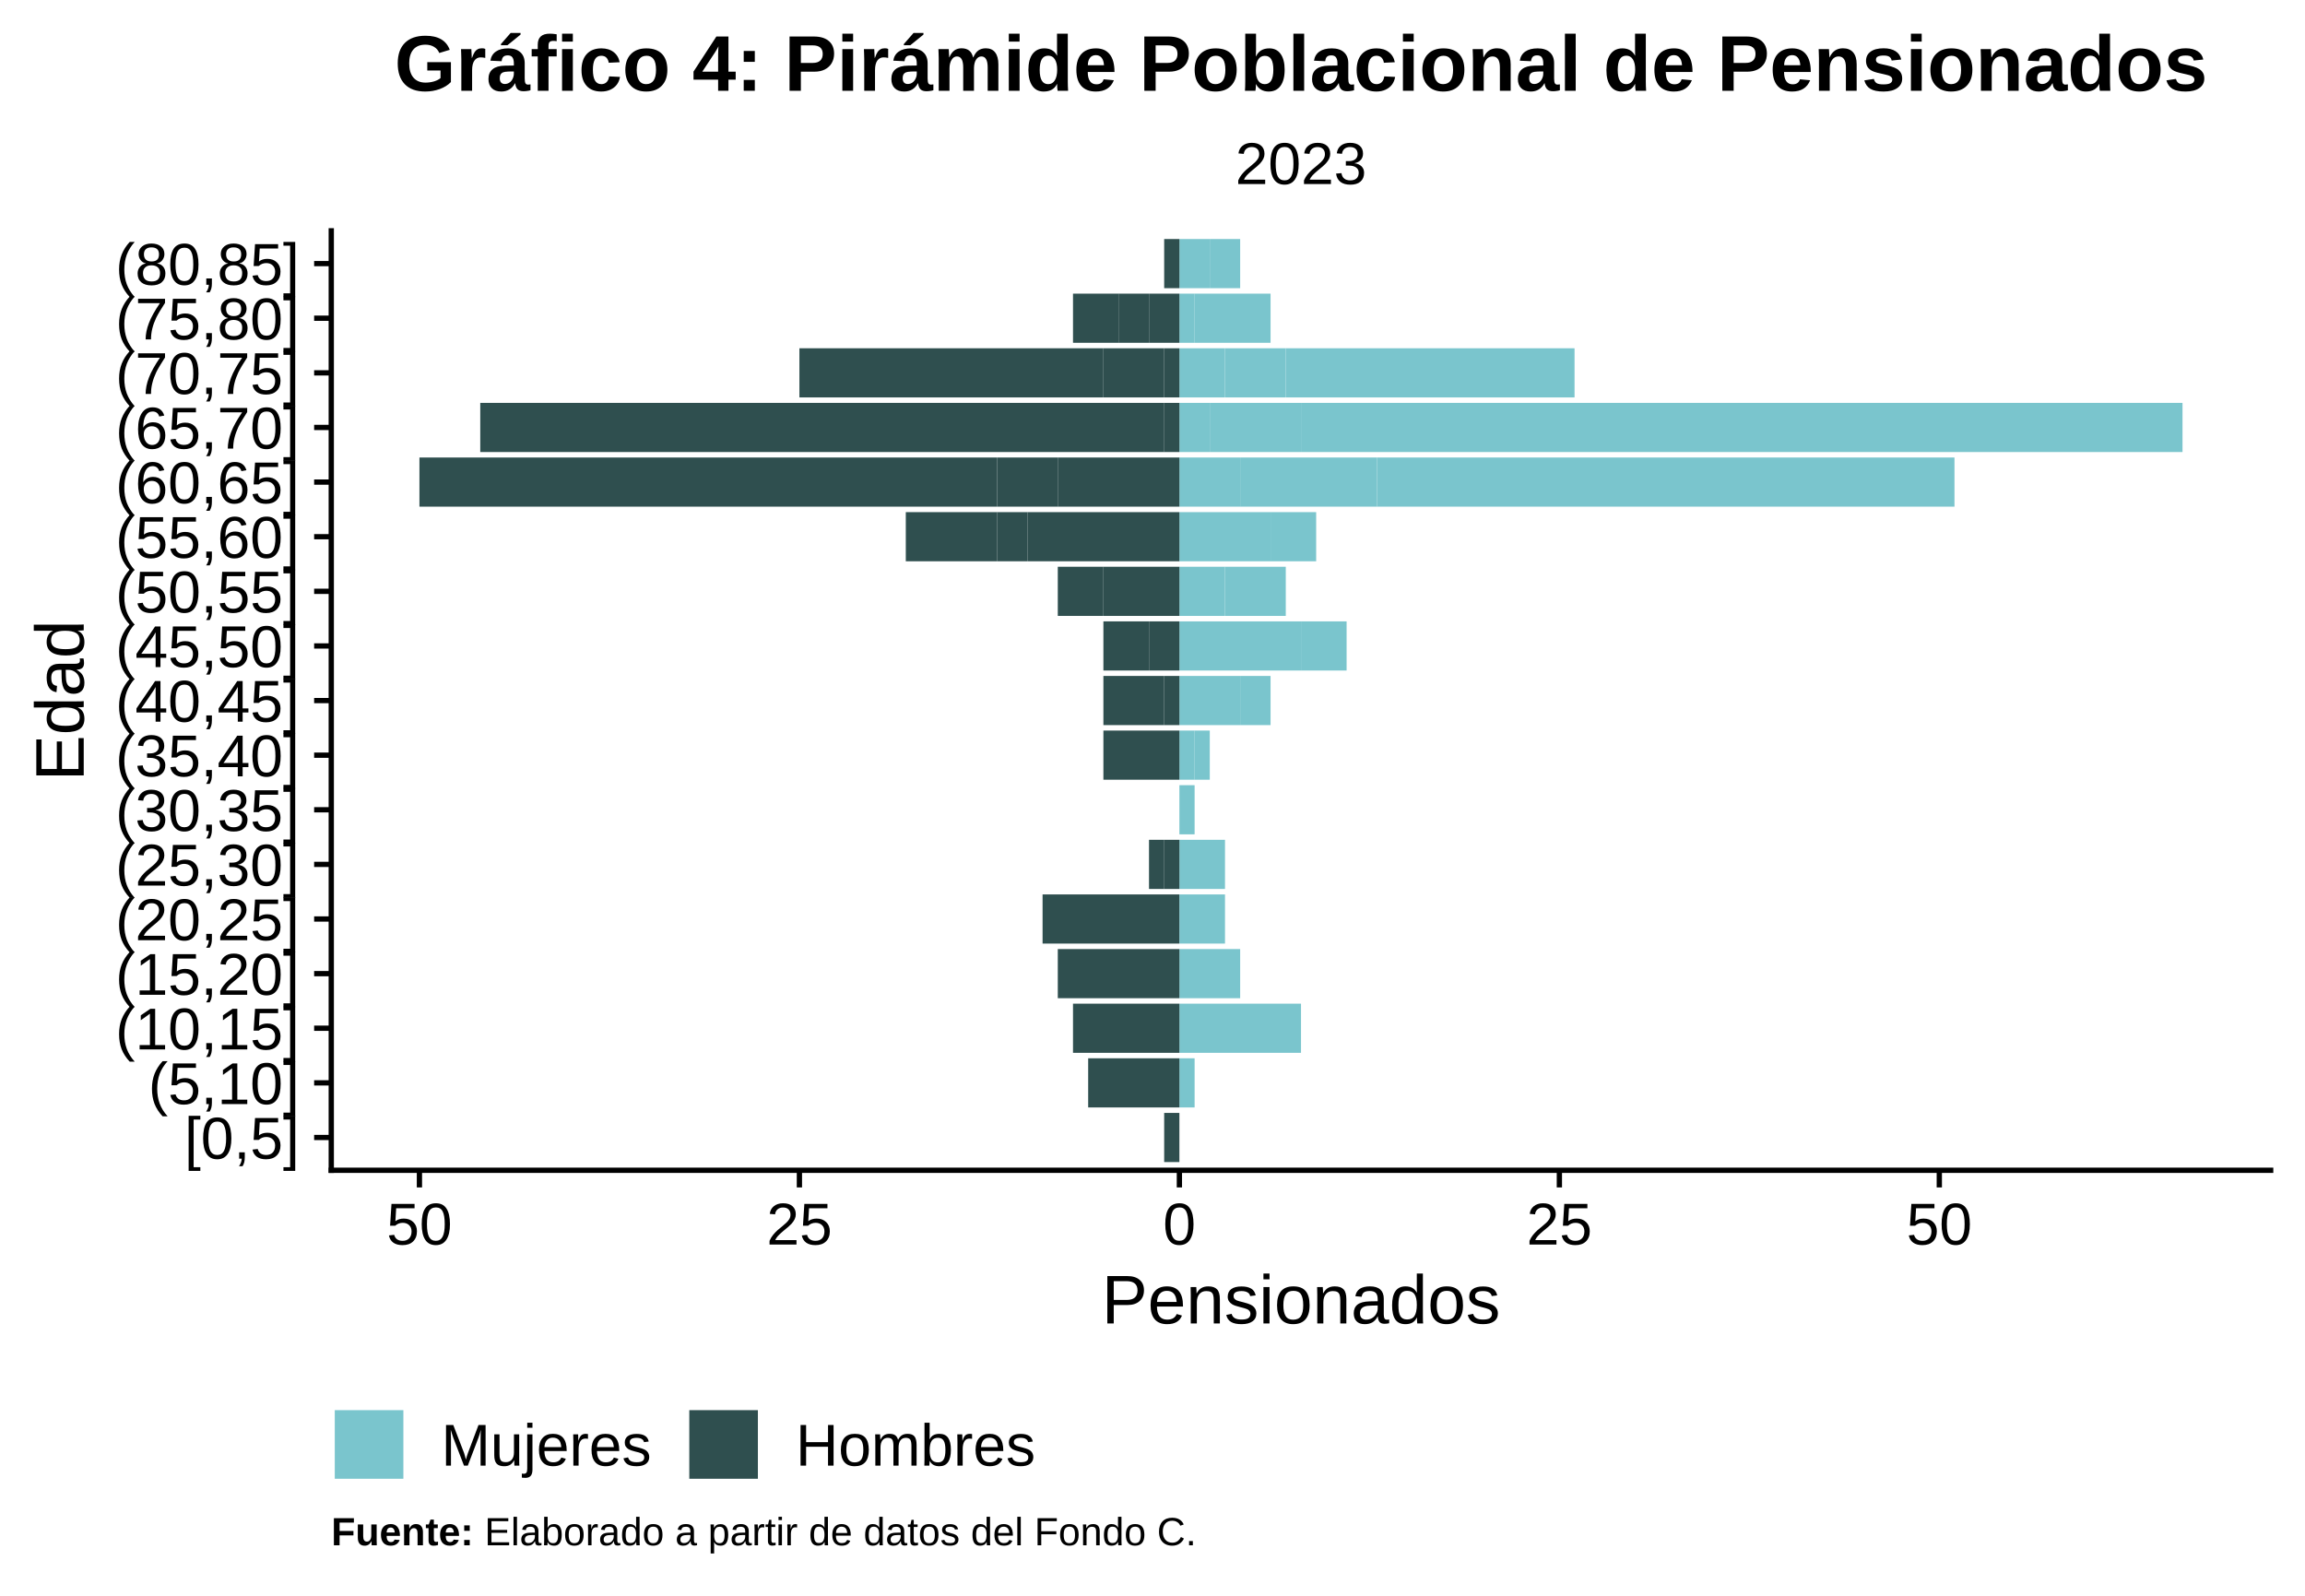
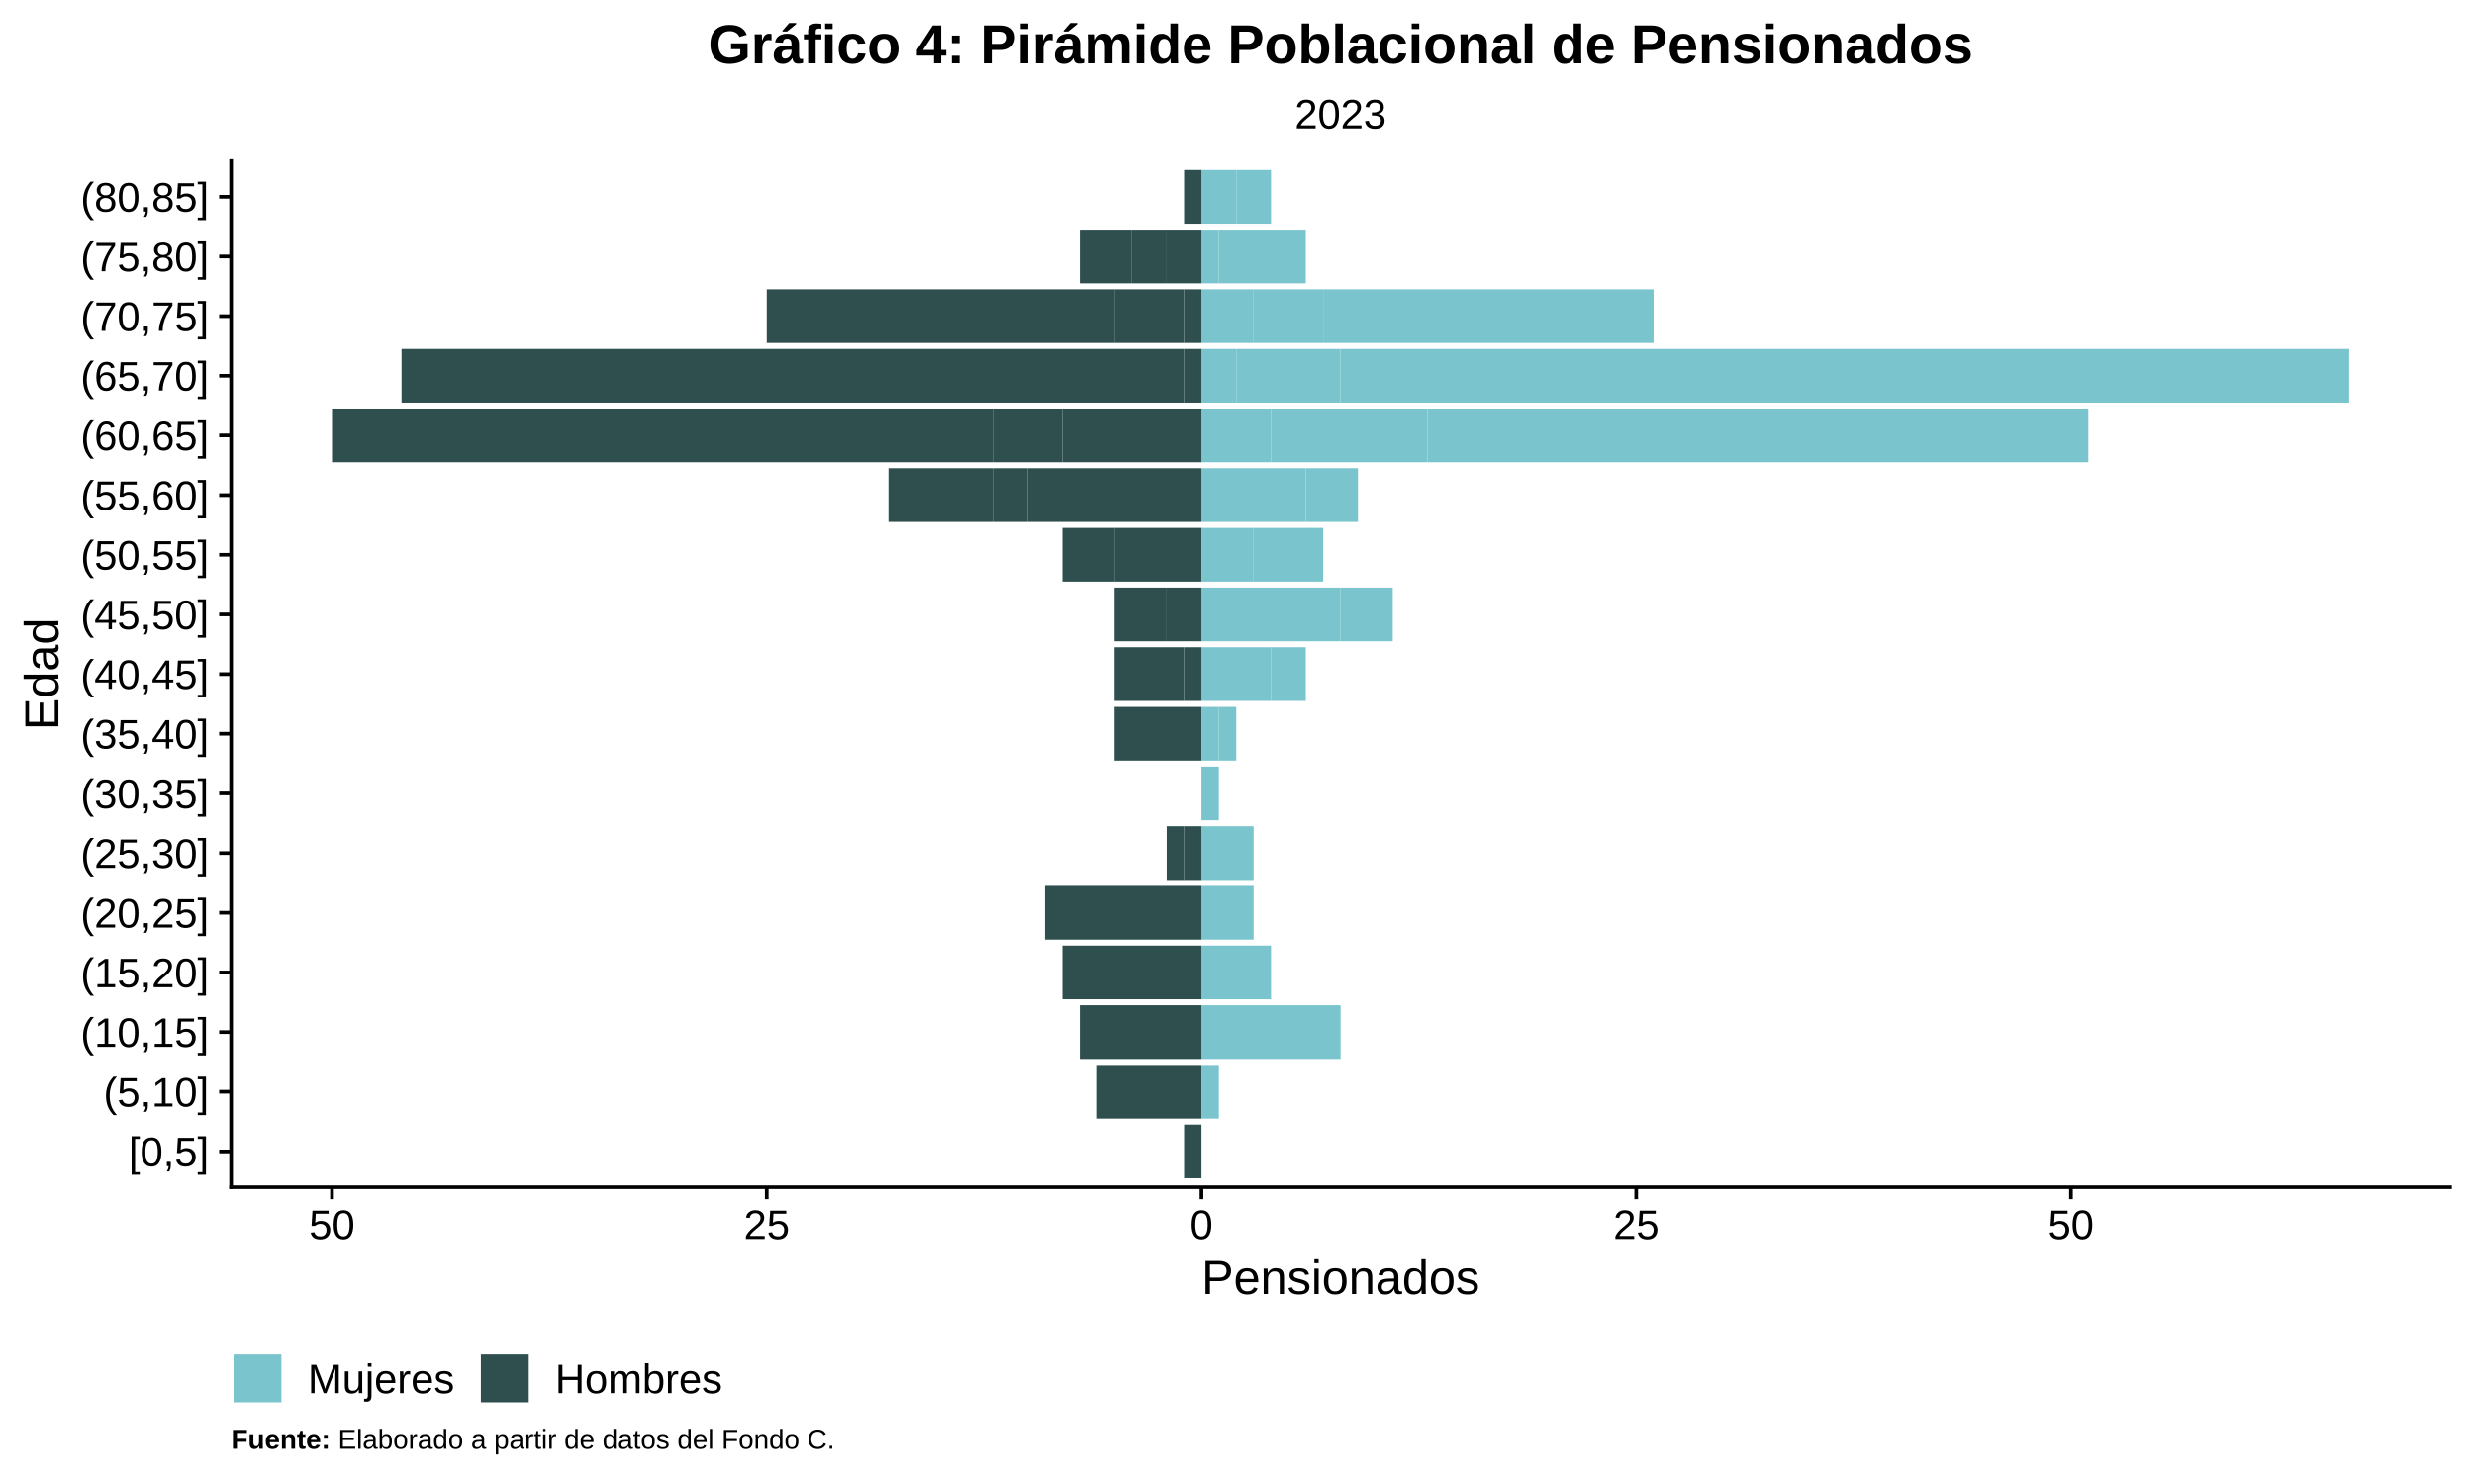
- <svg xmlns="http://www.w3.org/2000/svg" class="svglite" width="468.00pt" height="324.00pt" viewBox="0 0 468.00 324.00">
+ <svg xmlns="http://www.w3.org/2000/svg" class="svglite" width="720.00pt" height="432.00pt" viewBox="0 0 720.00 432.00">
  <defs>
    <style type="text/css">
    .svglite line, .svglite polyline, .svglite polygon, .svglite path, .svglite rect, .svglite circle {
      fill: none;
      stroke: #000000;
      stroke-linecap: round;
      stroke-linejoin: round;
      stroke-miterlimit: 10.00;
    }
    .svglite text {
      white-space: pre;
    }
  </style>
  </defs>
  <rect width="100%" height="100%" style="stroke: none; fill: none;" />
  <defs>
-     <clipPath id="cpMC4wMHw0NjguMDB8MC4wMHwzMjQuMDA=">
-       <rect x="0.00" y="0.00" width="468.00" height="324.00" />
+     <clipPath id="cpMC4wMHw3MjAuMDB8MC4wMHw0MzIuMDA=">
+       <rect x="0.00" y="0.00" width="720.00" height="432.00" />
    </clipPath>
  </defs>
-   <g clip-path="url(#cpMC4wMHw0NjguMDB8MC4wMHwzMjQuMDA=)">
+   <g clip-path="url(#cpMC4wMHw3MjAuMDB8MC4wMHw0MzIuMDA=)">
</g>
  <defs>
-     <clipPath id="cpNjcuMjZ8NDYxLjAzfDQ2Ljg2fDIzNy42MQ==">
-       <rect x="67.26" y="46.86" width="393.76" height="190.74" />
+     <clipPath id="cpNjcuMjZ8NzEzLjAzfDQ2Ljg2fDM0NS42MQ==">
+       <rect x="67.26" y="46.86" width="645.76" height="298.74" />
    </clipPath>
  </defs>
-   <g clip-path="url(#cpNjcuMjZ8NDYxLjAzfDQ2Ljg2fDIzNy42MQ==)">
-     <rect x="236.37" y="225.96" width="3.09" height="9.98" style="stroke-width: 1.07; stroke: none; stroke-linecap: butt; stroke-linejoin: miter; fill: #2F4F4F;" />
-     <rect x="239.46" y="214.87" width="3.09" height="9.98" style="stroke-width: 1.07; stroke: none; stroke-linecap: butt; stroke-linejoin: miter; fill: #7AC5CD;" />
-     <rect x="220.94" y="214.87" width="18.52" height="9.98" style="stroke-width: 1.07; stroke: none; stroke-linecap: butt; stroke-linejoin: miter; fill: #2F4F4F;" />
-     <rect x="239.46" y="203.78" width="24.69" height="9.98" style="stroke-width: 1.07; stroke: none; stroke-linecap: butt; stroke-linejoin: miter; fill: #7AC5CD;" />
-     <rect x="217.86" y="203.78" width="21.60" height="9.98" style="stroke-width: 1.07; stroke: none; stroke-linecap: butt; stroke-linejoin: miter; fill: #2F4F4F;" />
-     <rect x="239.46" y="192.69" width="12.34" height="9.98" style="stroke-width: 1.07; stroke: none; stroke-linecap: butt; stroke-linejoin: miter; fill: #7AC5CD;" />
-     <rect x="214.77" y="192.69" width="24.69" height="9.98" style="stroke-width: 1.07; stroke: none; stroke-linecap: butt; stroke-linejoin: miter; fill: #2F4F4F;" />
-     <rect x="239.46" y="181.60" width="9.26" height="9.98" style="stroke-width: 1.07; stroke: none; stroke-linecap: butt; stroke-linejoin: miter; fill: #7AC5CD;" />
-     <rect x="211.68" y="181.60" width="27.77" height="9.98" style="stroke-width: 1.07; stroke: none; stroke-linecap: butt; stroke-linejoin: miter; fill: #2F4F4F;" />
-     <rect x="239.46" y="170.51" width="9.26" height="9.98" style="stroke-width: 1.07; stroke: none; stroke-linecap: butt; stroke-linejoin: miter; fill: #7AC5CD;" />
-     <rect x="236.37" y="170.51" width="3.09" height="9.98" style="stroke-width: 1.07; stroke: none; stroke-linecap: butt; stroke-linejoin: miter; fill: #2F4F4F;" />
-     <rect x="233.29" y="170.51" width="3.09" height="9.98" style="stroke-width: 1.07; stroke: none; stroke-linecap: butt; stroke-linejoin: miter; fill: #2F4F4F;" />
-     <rect x="239.46" y="159.42" width="3.09" height="9.98" style="stroke-width: 1.07; stroke: none; stroke-linecap: butt; stroke-linejoin: miter; fill: #7AC5CD;" />
-     <rect x="239.46" y="148.33" width="3.09" height="9.98" style="stroke-width: 1.07; stroke: none; stroke-linecap: butt; stroke-linejoin: miter; fill: #7AC5CD;" />
-     <rect x="242.54" y="148.33" width="3.09" height="9.98" style="stroke-width: 1.07; stroke: none; stroke-linecap: butt; stroke-linejoin: miter; fill: #7AC5CD;" />
-     <rect x="224.03" y="148.33" width="15.43" height="9.98" style="stroke-width: 1.07; stroke: none; stroke-linecap: butt; stroke-linejoin: miter; fill: #2F4F4F;" />
-     <rect x="239.46" y="137.24" width="12.34" height="9.98" style="stroke-width: 1.07; stroke: none; stroke-linecap: butt; stroke-linejoin: miter; fill: #7AC5CD;" />
-     <rect x="251.80" y="137.24" width="6.17" height="9.98" style="stroke-width: 1.07; stroke: none; stroke-linecap: butt; stroke-linejoin: miter; fill: #7AC5CD;" />
-     <rect x="236.37" y="137.24" width="3.09" height="9.98" style="stroke-width: 1.07; stroke: none; stroke-linecap: butt; stroke-linejoin: miter; fill: #2F4F4F;" />
-     <rect x="224.03" y="137.24" width="12.34" height="9.98" style="stroke-width: 1.07; stroke: none; stroke-linecap: butt; stroke-linejoin: miter; fill: #2F4F4F;" />
-     <rect x="239.46" y="126.16" width="24.69" height="9.98" style="stroke-width: 1.07; stroke: none; stroke-linecap: butt; stroke-linejoin: miter; fill: #7AC5CD;" />
-     <rect x="264.15" y="126.16" width="9.26" height="9.98" style="stroke-width: 1.07; stroke: none; stroke-linecap: butt; stroke-linejoin: miter; fill: #7AC5CD;" />
-     <rect x="233.29" y="126.16" width="6.17" height="9.98" style="stroke-width: 1.07; stroke: none; stroke-linecap: butt; stroke-linejoin: miter; fill: #2F4F4F;" />
-     <rect x="224.03" y="126.16" width="9.26" height="9.98" style="stroke-width: 1.07; stroke: none; stroke-linecap: butt; stroke-linejoin: miter; fill: #2F4F4F;" />
-     <rect x="239.46" y="115.07" width="9.26" height="9.98" style="stroke-width: 1.07; stroke: none; stroke-linecap: butt; stroke-linejoin: miter; fill: #7AC5CD;" />
-     <rect x="248.72" y="115.07" width="12.34" height="9.98" style="stroke-width: 1.07; stroke: none; stroke-linecap: butt; stroke-linejoin: miter; fill: #7AC5CD;" />
-     <rect x="224.03" y="115.07" width="15.43" height="9.98" style="stroke-width: 1.07; stroke: none; stroke-linecap: butt; stroke-linejoin: miter; fill: #2F4F4F;" />
-     <rect x="214.77" y="115.07" width="9.26" height="9.98" style="stroke-width: 1.07; stroke: none; stroke-linecap: butt; stroke-linejoin: miter; fill: #2F4F4F;" />
-     <rect x="239.46" y="103.98" width="18.52" height="9.98" style="stroke-width: 1.07; stroke: none; stroke-linecap: butt; stroke-linejoin: miter; fill: #7AC5CD;" />
-     <rect x="257.97" y="103.98" width="9.26" height="9.98" style="stroke-width: 1.07; stroke: none; stroke-linecap: butt; stroke-linejoin: miter; fill: #7AC5CD;" />
-     <rect x="208.60" y="103.98" width="30.86" height="9.98" style="stroke-width: 1.07; stroke: none; stroke-linecap: butt; stroke-linejoin: miter; fill: #2F4F4F;" />
-     <rect x="202.43" y="103.98" width="6.17" height="9.98" style="stroke-width: 1.07; stroke: none; stroke-linecap: butt; stroke-linejoin: miter; fill: #2F4F4F;" />
-     <rect x="183.91" y="103.98" width="18.52" height="9.98" style="stroke-width: 1.07; stroke: none; stroke-linecap: butt; stroke-linejoin: miter; fill: #2F4F4F;" />
-     <rect x="239.46" y="92.89" width="12.34" height="9.98" style="stroke-width: 1.07; stroke: none; stroke-linecap: butt; stroke-linejoin: miter; fill: #7AC5CD;" />
-     <rect x="251.80" y="92.89" width="27.77" height="9.98" style="stroke-width: 1.07; stroke: none; stroke-linecap: butt; stroke-linejoin: miter; fill: #7AC5CD;" />
-     <rect x="279.57" y="92.89" width="117.26" height="9.98" style="stroke-width: 1.07; stroke: none; stroke-linecap: butt; stroke-linejoin: miter; fill: #7AC5CD;" />
-     <rect x="214.77" y="92.89" width="24.69" height="9.98" style="stroke-width: 1.07; stroke: none; stroke-linecap: butt; stroke-linejoin: miter; fill: #2F4F4F;" />
-     <rect x="202.43" y="92.89" width="12.34" height="9.98" style="stroke-width: 1.07; stroke: none; stroke-linecap: butt; stroke-linejoin: miter; fill: #2F4F4F;" />
-     <rect x="85.16" y="92.89" width="117.26" height="9.98" style="stroke-width: 1.07; stroke: none; stroke-linecap: butt; stroke-linejoin: miter; fill: #2F4F4F;" />
-     <rect x="239.46" y="81.80" width="6.17" height="9.98" style="stroke-width: 1.07; stroke: none; stroke-linecap: butt; stroke-linejoin: miter; fill: #7AC5CD;" />
-     <rect x="245.63" y="81.80" width="18.52" height="9.98" style="stroke-width: 1.07; stroke: none; stroke-linecap: butt; stroke-linejoin: miter; fill: #7AC5CD;" />
-     <rect x="264.15" y="81.80" width="178.98" height="9.98" style="stroke-width: 1.07; stroke: none; stroke-linecap: butt; stroke-linejoin: miter; fill: #7AC5CD;" />
-     <rect x="236.37" y="81.80" width="3.09" height="9.98" style="stroke-width: 1.07; stroke: none; stroke-linecap: butt; stroke-linejoin: miter; fill: #2F4F4F;" />
-     <rect x="97.51" y="81.80" width="138.87" height="9.98" style="stroke-width: 1.07; stroke: none; stroke-linecap: butt; stroke-linejoin: miter; fill: #2F4F4F;" />
-     <rect x="239.46" y="70.71" width="9.26" height="9.98" style="stroke-width: 1.07; stroke: none; stroke-linecap: butt; stroke-linejoin: miter; fill: #7AC5CD;" />
-     <rect x="248.72" y="70.71" width="12.34" height="9.98" style="stroke-width: 1.07; stroke: none; stroke-linecap: butt; stroke-linejoin: miter; fill: #7AC5CD;" />
-     <rect x="261.06" y="70.71" width="58.63" height="9.98" style="stroke-width: 1.07; stroke: none; stroke-linecap: butt; stroke-linejoin: miter; fill: #7AC5CD;" />
-     <rect x="236.37" y="70.71" width="3.09" height="9.98" style="stroke-width: 1.07; stroke: none; stroke-linecap: butt; stroke-linejoin: miter; fill: #2F4F4F;" />
-     <rect x="224.03" y="70.71" width="12.34" height="9.98" style="stroke-width: 1.07; stroke: none; stroke-linecap: butt; stroke-linejoin: miter; fill: #2F4F4F;" />
-     <rect x="162.31" y="70.71" width="61.72" height="9.98" style="stroke-width: 1.07; stroke: none; stroke-linecap: butt; stroke-linejoin: miter; fill: #2F4F4F;" />
-     <rect x="239.46" y="59.62" width="3.09" height="9.98" style="stroke-width: 1.07; stroke: none; stroke-linecap: butt; stroke-linejoin: miter; fill: #7AC5CD;" />
-     <rect x="242.54" y="59.62" width="15.43" height="9.98" style="stroke-width: 1.07; stroke: none; stroke-linecap: butt; stroke-linejoin: miter; fill: #7AC5CD;" />
-     <rect x="233.29" y="59.62" width="6.17" height="9.98" style="stroke-width: 1.07; stroke: none; stroke-linecap: butt; stroke-linejoin: miter; fill: #2F4F4F;" />
-     <rect x="227.11" y="59.62" width="6.17" height="9.98" style="stroke-width: 1.07; stroke: none; stroke-linecap: butt; stroke-linejoin: miter; fill: #2F4F4F;" />
-     <rect x="217.86" y="59.62" width="9.26" height="9.98" style="stroke-width: 1.07; stroke: none; stroke-linecap: butt; stroke-linejoin: miter; fill: #2F4F4F;" />
-     <rect x="239.46" y="48.53" width="6.17" height="9.98" style="stroke-width: 1.07; stroke: none; stroke-linecap: butt; stroke-linejoin: miter; fill: #7AC5CD;" />
-     <rect x="245.63" y="48.53" width="6.17" height="9.98" style="stroke-width: 1.07; stroke: none; stroke-linecap: butt; stroke-linejoin: miter; fill: #7AC5CD;" />
-     <rect x="236.37" y="48.53" width="3.09" height="9.98" style="stroke-width: 1.07; stroke: none; stroke-linecap: butt; stroke-linejoin: miter; fill: #2F4F4F;" />
+   <g clip-path="url(#cpNjcuMjZ8NzEzLjAzfDQ2Ljg2fDM0NS42MQ==)">
+     <rect x="344.60" y="327.37" width="5.06" height="15.63" style="stroke-width: 1.07; stroke: none; stroke-linecap: butt; stroke-linejoin: miter; fill: #2F4F4F;" />
+     <rect x="349.66" y="310.00" width="5.06" height="15.63" style="stroke-width: 1.07; stroke: none; stroke-linecap: butt; stroke-linejoin: miter; fill: #7AC5CD;" />
+     <rect x="319.29" y="310.00" width="30.36" height="15.63" style="stroke-width: 1.07; stroke: none; stroke-linecap: butt; stroke-linejoin: miter; fill: #2F4F4F;" />
+     <rect x="349.66" y="292.63" width="40.49" height="15.63" style="stroke-width: 1.07; stroke: none; stroke-linecap: butt; stroke-linejoin: miter; fill: #7AC5CD;" />
+     <rect x="314.23" y="292.63" width="35.43" height="15.63" style="stroke-width: 1.07; stroke: none; stroke-linecap: butt; stroke-linejoin: miter; fill: #2F4F4F;" />
+     <rect x="349.66" y="275.26" width="20.24" height="15.63" style="stroke-width: 1.07; stroke: none; stroke-linecap: butt; stroke-linejoin: miter; fill: #7AC5CD;" />
+     <rect x="309.17" y="275.26" width="40.49" height="15.63" style="stroke-width: 1.07; stroke: none; stroke-linecap: butt; stroke-linejoin: miter; fill: #2F4F4F;" />
+     <rect x="349.66" y="257.89" width="15.18" height="15.63" style="stroke-width: 1.07; stroke: none; stroke-linecap: butt; stroke-linejoin: miter; fill: #7AC5CD;" />
+     <rect x="304.11" y="257.89" width="45.55" height="15.63" style="stroke-width: 1.07; stroke: none; stroke-linecap: butt; stroke-linejoin: miter; fill: #2F4F4F;" />
+     <rect x="349.66" y="240.53" width="15.18" height="15.63" style="stroke-width: 1.07; stroke: none; stroke-linecap: butt; stroke-linejoin: miter; fill: #7AC5CD;" />
+     <rect x="344.60" y="240.53" width="5.06" height="15.63" style="stroke-width: 1.07; stroke: none; stroke-linecap: butt; stroke-linejoin: miter; fill: #2F4F4F;" />
+     <rect x="339.54" y="240.53" width="5.06" height="15.63" style="stroke-width: 1.07; stroke: none; stroke-linecap: butt; stroke-linejoin: miter; fill: #2F4F4F;" />
+     <rect x="349.66" y="223.16" width="5.06" height="15.63" style="stroke-width: 1.07; stroke: none; stroke-linecap: butt; stroke-linejoin: miter; fill: #7AC5CD;" />
+     <rect x="349.66" y="205.79" width="5.06" height="15.63" style="stroke-width: 1.07; stroke: none; stroke-linecap: butt; stroke-linejoin: miter; fill: #7AC5CD;" />
+     <rect x="354.72" y="205.79" width="5.06" height="15.63" style="stroke-width: 1.07; stroke: none; stroke-linecap: butt; stroke-linejoin: miter; fill: #7AC5CD;" />
+     <rect x="324.35" y="205.79" width="25.30" height="15.63" style="stroke-width: 1.07; stroke: none; stroke-linecap: butt; stroke-linejoin: miter; fill: #2F4F4F;" />
+     <rect x="349.66" y="188.42" width="20.24" height="15.63" style="stroke-width: 1.07; stroke: none; stroke-linecap: butt; stroke-linejoin: miter; fill: #7AC5CD;" />
+     <rect x="369.90" y="188.42" width="10.12" height="15.63" style="stroke-width: 1.07; stroke: none; stroke-linecap: butt; stroke-linejoin: miter; fill: #7AC5CD;" />
+     <rect x="344.60" y="188.42" width="5.06" height="15.63" style="stroke-width: 1.07; stroke: none; stroke-linecap: butt; stroke-linejoin: miter; fill: #2F4F4F;" />
+     <rect x="324.35" y="188.42" width="20.24" height="15.63" style="stroke-width: 1.07; stroke: none; stroke-linecap: butt; stroke-linejoin: miter; fill: #2F4F4F;" />
+     <rect x="349.66" y="171.05" width="40.49" height="15.63" style="stroke-width: 1.07; stroke: none; stroke-linecap: butt; stroke-linejoin: miter; fill: #7AC5CD;" />
+     <rect x="390.15" y="171.05" width="15.18" height="15.63" style="stroke-width: 1.07; stroke: none; stroke-linecap: butt; stroke-linejoin: miter; fill: #7AC5CD;" />
+     <rect x="339.54" y="171.05" width="10.12" height="15.63" style="stroke-width: 1.07; stroke: none; stroke-linecap: butt; stroke-linejoin: miter; fill: #2F4F4F;" />
+     <rect x="324.35" y="171.05" width="15.18" height="15.63" style="stroke-width: 1.07; stroke: none; stroke-linecap: butt; stroke-linejoin: miter; fill: #2F4F4F;" />
+     <rect x="349.66" y="153.68" width="15.18" height="15.63" style="stroke-width: 1.07; stroke: none; stroke-linecap: butt; stroke-linejoin: miter; fill: #7AC5CD;" />
+     <rect x="364.84" y="153.68" width="20.24" height="15.63" style="stroke-width: 1.07; stroke: none; stroke-linecap: butt; stroke-linejoin: miter; fill: #7AC5CD;" />
+     <rect x="324.35" y="153.68" width="25.30" height="15.63" style="stroke-width: 1.07; stroke: none; stroke-linecap: butt; stroke-linejoin: miter; fill: #2F4F4F;" />
+     <rect x="309.17" y="153.68" width="15.18" height="15.63" style="stroke-width: 1.07; stroke: none; stroke-linecap: butt; stroke-linejoin: miter; fill: #2F4F4F;" />
+     <rect x="349.66" y="136.31" width="30.36" height="15.63" style="stroke-width: 1.07; stroke: none; stroke-linecap: butt; stroke-linejoin: miter; fill: #7AC5CD;" />
+     <rect x="380.02" y="136.31" width="15.18" height="15.63" style="stroke-width: 1.07; stroke: none; stroke-linecap: butt; stroke-linejoin: miter; fill: #7AC5CD;" />
+     <rect x="299.05" y="136.31" width="50.61" height="15.63" style="stroke-width: 1.07; stroke: none; stroke-linecap: butt; stroke-linejoin: miter; fill: #2F4F4F;" />
+     <rect x="288.93" y="136.31" width="10.12" height="15.63" style="stroke-width: 1.07; stroke: none; stroke-linecap: butt; stroke-linejoin: miter; fill: #2F4F4F;" />
+     <rect x="258.56" y="136.31" width="30.36" height="15.63" style="stroke-width: 1.07; stroke: none; stroke-linecap: butt; stroke-linejoin: miter; fill: #2F4F4F;" />
+     <rect x="349.66" y="118.94" width="20.24" height="15.63" style="stroke-width: 1.07; stroke: none; stroke-linecap: butt; stroke-linejoin: miter; fill: #7AC5CD;" />
+     <rect x="369.90" y="118.94" width="45.55" height="15.63" style="stroke-width: 1.07; stroke: none; stroke-linecap: butt; stroke-linejoin: miter; fill: #7AC5CD;" />
+     <rect x="415.45" y="118.94" width="192.31" height="15.63" style="stroke-width: 1.07; stroke: none; stroke-linecap: butt; stroke-linejoin: miter; fill: #7AC5CD;" />
+     <rect x="309.17" y="118.94" width="40.49" height="15.63" style="stroke-width: 1.07; stroke: none; stroke-linecap: butt; stroke-linejoin: miter; fill: #2F4F4F;" />
+     <rect x="288.93" y="118.94" width="20.24" height="15.63" style="stroke-width: 1.07; stroke: none; stroke-linecap: butt; stroke-linejoin: miter; fill: #2F4F4F;" />
+     <rect x="96.62" y="118.94" width="192.31" height="15.63" style="stroke-width: 1.07; stroke: none; stroke-linecap: butt; stroke-linejoin: miter; fill: #2F4F4F;" />
+     <rect x="349.66" y="101.58" width="10.12" height="15.63" style="stroke-width: 1.07; stroke: none; stroke-linecap: butt; stroke-linejoin: miter; fill: #7AC5CD;" />
+     <rect x="359.78" y="101.58" width="30.36" height="15.63" style="stroke-width: 1.07; stroke: none; stroke-linecap: butt; stroke-linejoin: miter; fill: #7AC5CD;" />
+     <rect x="390.15" y="101.58" width="293.53" height="15.63" style="stroke-width: 1.07; stroke: none; stroke-linecap: butt; stroke-linejoin: miter; fill: #7AC5CD;" />
+     <rect x="344.60" y="101.58" width="5.06" height="15.63" style="stroke-width: 1.07; stroke: none; stroke-linecap: butt; stroke-linejoin: miter; fill: #2F4F4F;" />
+     <rect x="116.86" y="101.58" width="227.74" height="15.63" style="stroke-width: 1.07; stroke: none; stroke-linecap: butt; stroke-linejoin: miter; fill: #2F4F4F;" />
+     <rect x="349.66" y="84.21" width="15.18" height="15.63" style="stroke-width: 1.07; stroke: none; stroke-linecap: butt; stroke-linejoin: miter; fill: #7AC5CD;" />
+     <rect x="364.84" y="84.21" width="20.24" height="15.63" style="stroke-width: 1.07; stroke: none; stroke-linecap: butt; stroke-linejoin: miter; fill: #7AC5CD;" />
+     <rect x="385.08" y="84.21" width="96.16" height="15.63" style="stroke-width: 1.07; stroke: none; stroke-linecap: butt; stroke-linejoin: miter; fill: #7AC5CD;" />
+     <rect x="344.60" y="84.21" width="5.06" height="15.63" style="stroke-width: 1.07; stroke: none; stroke-linecap: butt; stroke-linejoin: miter; fill: #2F4F4F;" />
+     <rect x="324.35" y="84.21" width="20.24" height="15.63" style="stroke-width: 1.07; stroke: none; stroke-linecap: butt; stroke-linejoin: miter; fill: #2F4F4F;" />
+     <rect x="223.14" y="84.21" width="101.22" height="15.63" style="stroke-width: 1.07; stroke: none; stroke-linecap: butt; stroke-linejoin: miter; fill: #2F4F4F;" />
+     <rect x="349.66" y="66.84" width="5.06" height="15.63" style="stroke-width: 1.07; stroke: none; stroke-linecap: butt; stroke-linejoin: miter; fill: #7AC5CD;" />
+     <rect x="354.72" y="66.84" width="25.30" height="15.63" style="stroke-width: 1.07; stroke: none; stroke-linecap: butt; stroke-linejoin: miter; fill: #7AC5CD;" />
+     <rect x="339.54" y="66.84" width="10.12" height="15.63" style="stroke-width: 1.07; stroke: none; stroke-linecap: butt; stroke-linejoin: miter; fill: #2F4F4F;" />
+     <rect x="329.42" y="66.84" width="10.12" height="15.63" style="stroke-width: 1.07; stroke: none; stroke-linecap: butt; stroke-linejoin: miter; fill: #2F4F4F;" />
+     <rect x="314.23" y="66.84" width="15.18" height="15.63" style="stroke-width: 1.07; stroke: none; stroke-linecap: butt; stroke-linejoin: miter; fill: #2F4F4F;" />
+     <rect x="349.66" y="49.47" width="10.12" height="15.63" style="stroke-width: 1.07; stroke: none; stroke-linecap: butt; stroke-linejoin: miter; fill: #7AC5CD;" />
+     <rect x="359.78" y="49.47" width="10.12" height="15.63" style="stroke-width: 1.07; stroke: none; stroke-linecap: butt; stroke-linejoin: miter; fill: #7AC5CD;" />
+     <rect x="344.60" y="49.47" width="5.06" height="15.63" style="stroke-width: 1.07; stroke: none; stroke-linecap: butt; stroke-linejoin: miter; fill: #2F4F4F;" />
  </g>
-   <g clip-path="url(#cpMC4wMHw0NjguMDB8MC4wMHwzMjQuMDA=)">
-     <polyline points="67.26,237.61 67.26,46.86 " style="stroke-width: 1.07; stroke-linecap: square;" />
-     <text x="60.79" y="235.25" text-anchor="end" style="font-size: 12.00px; font-family: &quot;Arial&quot;;" textLength="23.35px" lengthAdjust="spacingAndGlyphs">[0,5]</text>
-     <text x="60.79" y="224.16" text-anchor="end" style="font-size: 12.00px; font-family: &quot;Arial&quot;;" textLength="30.69px" lengthAdjust="spacingAndGlyphs">(5,10]</text>
-     <text x="60.79" y="213.07" text-anchor="end" style="font-size: 12.00px; font-family: &quot;Arial&quot;;" textLength="37.36px" lengthAdjust="spacingAndGlyphs">(10,15]</text>
-     <text x="60.79" y="201.98" text-anchor="end" style="font-size: 12.00px; font-family: &quot;Arial&quot;;" textLength="37.36px" lengthAdjust="spacingAndGlyphs">(15,20]</text>
-     <text x="60.79" y="190.89" text-anchor="end" style="font-size: 12.00px; font-family: &quot;Arial&quot;;" textLength="37.36px" lengthAdjust="spacingAndGlyphs">(20,25]</text>
-     <text x="60.79" y="179.80" text-anchor="end" style="font-size: 12.00px; font-family: &quot;Arial&quot;;" textLength="37.36px" lengthAdjust="spacingAndGlyphs">(25,30]</text>
-     <text x="60.79" y="168.71" text-anchor="end" style="font-size: 12.00px; font-family: &quot;Arial&quot;;" textLength="37.36px" lengthAdjust="spacingAndGlyphs">(30,35]</text>
-     <text x="60.79" y="157.62" text-anchor="end" style="font-size: 12.00px; font-family: &quot;Arial&quot;;" textLength="37.36px" lengthAdjust="spacingAndGlyphs">(35,40]</text>
-     <text x="60.79" y="146.53" text-anchor="end" style="font-size: 12.00px; font-family: &quot;Arial&quot;;" textLength="37.36px" lengthAdjust="spacingAndGlyphs">(40,45]</text>
-     <text x="60.79" y="135.44" text-anchor="end" style="font-size: 12.00px; font-family: &quot;Arial&quot;;" textLength="37.36px" lengthAdjust="spacingAndGlyphs">(45,50]</text>
-     <text x="60.79" y="124.35" text-anchor="end" style="font-size: 12.00px; font-family: &quot;Arial&quot;;" textLength="37.36px" lengthAdjust="spacingAndGlyphs">(50,55]</text>
-     <text x="60.79" y="113.26" text-anchor="end" style="font-size: 12.00px; font-family: &quot;Arial&quot;;" textLength="37.36px" lengthAdjust="spacingAndGlyphs">(55,60]</text>
-     <text x="60.79" y="102.17" text-anchor="end" style="font-size: 12.00px; font-family: &quot;Arial&quot;;" textLength="37.36px" lengthAdjust="spacingAndGlyphs">(60,65]</text>
-     <text x="60.79" y="91.08" text-anchor="end" style="font-size: 12.00px; font-family: &quot;Arial&quot;;" textLength="37.36px" lengthAdjust="spacingAndGlyphs">(65,70]</text>
-     <text x="60.79" y="79.99" text-anchor="end" style="font-size: 12.00px; font-family: &quot;Arial&quot;;" textLength="37.36px" lengthAdjust="spacingAndGlyphs">(70,75]</text>
-     <text x="60.79" y="68.91" text-anchor="end" style="font-size: 12.00px; font-family: &quot;Arial&quot;;" textLength="37.36px" lengthAdjust="spacingAndGlyphs">(75,80]</text>
-     <text x="60.79" y="57.82" text-anchor="end" style="font-size: 12.00px; font-family: &quot;Arial&quot;;" textLength="37.36px" lengthAdjust="spacingAndGlyphs">(80,85]</text>
-     <polyline points="63.78,230.95 67.26,230.95 " style="stroke-width: 1.07; stroke-linecap: butt;" />
-     <polyline points="63.78,219.86 67.26,219.86 " style="stroke-width: 1.07; stroke-linecap: butt;" />
-     <polyline points="63.78,208.77 67.26,208.77 " style="stroke-width: 1.07; stroke-linecap: butt;" />
-     <polyline points="63.78,197.68 67.26,197.68 " style="stroke-width: 1.07; stroke-linecap: butt;" />
-     <polyline points="63.78,186.59 67.26,186.59 " style="stroke-width: 1.07; stroke-linecap: butt;" />
-     <polyline points="63.78,175.50 67.26,175.50 " style="stroke-width: 1.07; stroke-linecap: butt;" />
-     <polyline points="63.78,164.41 67.26,164.41 " style="stroke-width: 1.07; stroke-linecap: butt;" />
-     <polyline points="63.78,153.33 67.26,153.33 " style="stroke-width: 1.07; stroke-linecap: butt;" />
-     <polyline points="63.78,142.24 67.26,142.24 " style="stroke-width: 1.07; stroke-linecap: butt;" />
-     <polyline points="63.78,131.15 67.26,131.15 " style="stroke-width: 1.07; stroke-linecap: butt;" />
-     <polyline points="63.78,120.06 67.26,120.06 " style="stroke-width: 1.07; stroke-linecap: butt;" />
-     <polyline points="63.78,108.97 67.26,108.97 " style="stroke-width: 1.07; stroke-linecap: butt;" />
-     <polyline points="63.78,97.88 67.26,97.88 " style="stroke-width: 1.07; stroke-linecap: butt;" />
-     <polyline points="63.78,86.79 67.26,86.79 " style="stroke-width: 1.07; stroke-linecap: butt;" />
-     <polyline points="63.78,75.70 67.26,75.70 " style="stroke-width: 1.07; stroke-linecap: butt;" />
-     <polyline points="63.78,64.61 67.26,64.61 " style="stroke-width: 1.07; stroke-linecap: butt;" />
-     <polyline points="63.78,53.52 67.26,53.52 " style="stroke-width: 1.07; stroke-linecap: butt;" />
-     <polyline points="67.26,237.61 461.03,237.61 " style="stroke-width: 1.07; stroke-linecap: square;" />
-     <polyline points="85.16,241.09 85.16,237.61 " style="stroke-width: 1.07; stroke-linecap: butt;" />
-     <polyline points="162.31,241.09 162.31,237.61 " style="stroke-width: 1.07; stroke-linecap: butt;" />
-     <polyline points="239.46,241.09 239.46,237.61 " style="stroke-width: 1.07; stroke-linecap: butt;" />
-     <polyline points="316.61,241.09 316.61,237.61 " style="stroke-width: 1.07; stroke-linecap: butt;" />
-     <polyline points="393.75,241.09 393.75,237.61 " style="stroke-width: 1.07; stroke-linecap: butt;" />
-     <text x="85.16" y="252.68" text-anchor="middle" style="font-size: 12.00px; font-family: &quot;Arial&quot;;" textLength="13.35px" lengthAdjust="spacingAndGlyphs">50</text>
-     <text x="162.31" y="252.68" text-anchor="middle" style="font-size: 12.00px; font-family: &quot;Arial&quot;;" textLength="13.35px" lengthAdjust="spacingAndGlyphs">25</text>
-     <text x="239.46" y="252.68" text-anchor="middle" style="font-size: 12.00px; font-family: &quot;Arial&quot;;" textLength="6.67px" lengthAdjust="spacingAndGlyphs">0</text>
-     <text x="316.61" y="252.68" text-anchor="middle" style="font-size: 12.00px; font-family: &quot;Arial&quot;;" textLength="13.35px" lengthAdjust="spacingAndGlyphs">25</text>
-     <text x="393.75" y="252.68" text-anchor="middle" style="font-size: 12.00px; font-family: &quot;Arial&quot;;" textLength="13.35px" lengthAdjust="spacingAndGlyphs">50</text>
-     <text x="264.15" y="268.71" text-anchor="middle" style="font-size: 14.00px; font-family: &quot;Arial&quot;;" textLength="80.93px" lengthAdjust="spacingAndGlyphs">Pensionados</text>
-     <text transform="translate(17.00,142.24) rotate(-90)" text-anchor="middle" style="font-size: 14.00px; font-family: &quot;Arial&quot;;" textLength="32.69px" lengthAdjust="spacingAndGlyphs">Edad</text>
-     <rect x="67.97" y="286.31" width="13.93" height="13.93" style="stroke-width: 1.07; stroke: none; stroke-linecap: butt; stroke-linejoin: miter; fill: #7AC5CD;" />
-     <rect x="139.95" y="286.31" width="13.93" height="13.93" style="stroke-width: 1.07; stroke: none; stroke-linecap: butt; stroke-linejoin: miter; fill: #2F4F4F;" />
-     <text x="89.58" y="297.57" style="font-size: 12.00px; font-family: &quot;Arial&quot;;" textLength="42.69px" lengthAdjust="spacingAndGlyphs">Mujeres</text>
-     <text x="161.56" y="297.57" style="font-size: 12.00px; font-family: &quot;Arial&quot;;" textLength="48.69px" lengthAdjust="spacingAndGlyphs">Hombres</text>
-     <text x="264.15" y="37.37" text-anchor="middle" style="font-size: 12.00px; font-family: &quot;Arial&quot;;" textLength="26.70px" lengthAdjust="spacingAndGlyphs">2023</text>
-     <text x="264.15" y="18.43" text-anchor="middle" style="font-size: 16.00px; font-weight: bold; font-family: &quot;Arial&quot;;" textLength="368.04px" lengthAdjust="spacingAndGlyphs">Gráfico 4: Pirámide Poblacional de Pensionados</text>
-     <text x="67.26" y="313.75" style="font-size: 8.00px; font-weight: bold; font-family: &quot;Arial&quot;;" textLength="31.12px" lengthAdjust="spacingAndGlyphs">Fuente: </text>
-     <text x="98.38" y="313.75" style="font-size: 8.00px; font-family: &quot;Arial&quot;;" textLength="144.57px" lengthAdjust="spacingAndGlyphs">Elaborado a partir de datos del Fondo C.</text>
+   <g clip-path="url(#cpMC4wMHw3MjAuMDB8MC4wMHw0MzIuMDA=)">
+     <polyline points="67.26,345.61 67.26,46.86 " style="stroke-width: 1.07; stroke-linecap: square;" />
+     <text x="60.79" y="339.48" text-anchor="end" style="font-size: 12.00px; font-family: &quot;Arial&quot;;" textLength="23.35px" lengthAdjust="spacingAndGlyphs">[0,5]</text>
+     <text x="60.79" y="322.12" text-anchor="end" style="font-size: 12.00px; font-family: &quot;Arial&quot;;" textLength="30.69px" lengthAdjust="spacingAndGlyphs">(5,10]</text>
+     <text x="60.79" y="304.75" text-anchor="end" style="font-size: 12.00px; font-family: &quot;Arial&quot;;" textLength="37.36px" lengthAdjust="spacingAndGlyphs">(10,15]</text>
+     <text x="60.79" y="287.38" text-anchor="end" style="font-size: 12.00px; font-family: &quot;Arial&quot;;" textLength="37.36px" lengthAdjust="spacingAndGlyphs">(15,20]</text>
+     <text x="60.79" y="270.01" text-anchor="end" style="font-size: 12.00px; font-family: &quot;Arial&quot;;" textLength="37.36px" lengthAdjust="spacingAndGlyphs">(20,25]</text>
+     <text x="60.79" y="252.64" text-anchor="end" style="font-size: 12.00px; font-family: &quot;Arial&quot;;" textLength="37.36px" lengthAdjust="spacingAndGlyphs">(25,30]</text>
+     <text x="60.79" y="235.27" text-anchor="end" style="font-size: 12.00px; font-family: &quot;Arial&quot;;" textLength="37.36px" lengthAdjust="spacingAndGlyphs">(30,35]</text>
+     <text x="60.79" y="217.90" text-anchor="end" style="font-size: 12.00px; font-family: &quot;Arial&quot;;" textLength="37.36px" lengthAdjust="spacingAndGlyphs">(35,40]</text>
+     <text x="60.79" y="200.53" text-anchor="end" style="font-size: 12.00px; font-family: &quot;Arial&quot;;" textLength="37.36px" lengthAdjust="spacingAndGlyphs">(40,45]</text>
+     <text x="60.79" y="183.16" text-anchor="end" style="font-size: 12.00px; font-family: &quot;Arial&quot;;" textLength="37.36px" lengthAdjust="spacingAndGlyphs">(45,50]</text>
+     <text x="60.79" y="165.80" text-anchor="end" style="font-size: 12.00px; font-family: &quot;Arial&quot;;" textLength="37.36px" lengthAdjust="spacingAndGlyphs">(50,55]</text>
+     <text x="60.79" y="148.43" text-anchor="end" style="font-size: 12.00px; font-family: &quot;Arial&quot;;" textLength="37.36px" lengthAdjust="spacingAndGlyphs">(55,60]</text>
+     <text x="60.79" y="131.06" text-anchor="end" style="font-size: 12.00px; font-family: &quot;Arial&quot;;" textLength="37.36px" lengthAdjust="spacingAndGlyphs">(60,65]</text>
+     <text x="60.79" y="113.69" text-anchor="end" style="font-size: 12.00px; font-family: &quot;Arial&quot;;" textLength="37.36px" lengthAdjust="spacingAndGlyphs">(65,70]</text>
+     <text x="60.79" y="96.32" text-anchor="end" style="font-size: 12.00px; font-family: &quot;Arial&quot;;" textLength="37.36px" lengthAdjust="spacingAndGlyphs">(70,75]</text>
+     <text x="60.79" y="78.95" text-anchor="end" style="font-size: 12.00px; font-family: &quot;Arial&quot;;" textLength="37.36px" lengthAdjust="spacingAndGlyphs">(75,80]</text>
+     <text x="60.79" y="61.58" text-anchor="end" style="font-size: 12.00px; font-family: &quot;Arial&quot;;" textLength="37.36px" lengthAdjust="spacingAndGlyphs">(80,85]</text>
+     <polyline points="63.78,335.19 67.26,335.19 " style="stroke-width: 1.07; stroke-linecap: butt;" />
+     <polyline points="63.78,317.82 67.26,317.82 " style="stroke-width: 1.07; stroke-linecap: butt;" />
+     <polyline points="63.78,300.45 67.26,300.45 " style="stroke-width: 1.07; stroke-linecap: butt;" />
+     <polyline points="63.78,283.08 67.26,283.08 " style="stroke-width: 1.07; stroke-linecap: butt;" />
+     <polyline points="63.78,265.71 67.26,265.71 " style="stroke-width: 1.07; stroke-linecap: butt;" />
+     <polyline points="63.78,248.34 67.26,248.34 " style="stroke-width: 1.07; stroke-linecap: butt;" />
+     <polyline points="63.78,230.97 67.26,230.97 " style="stroke-width: 1.07; stroke-linecap: butt;" />
+     <polyline points="63.78,213.60 67.26,213.60 " style="stroke-width: 1.07; stroke-linecap: butt;" />
+     <polyline points="63.78,196.24 67.26,196.24 " style="stroke-width: 1.07; stroke-linecap: butt;" />
+     <polyline points="63.78,178.87 67.26,178.87 " style="stroke-width: 1.07; stroke-linecap: butt;" />
+     <polyline points="63.78,161.50 67.26,161.50 " style="stroke-width: 1.07; stroke-linecap: butt;" />
+     <polyline points="63.78,144.13 67.26,144.13 " style="stroke-width: 1.07; stroke-linecap: butt;" />
+     <polyline points="63.78,126.76 67.26,126.76 " style="stroke-width: 1.07; stroke-linecap: butt;" />
+     <polyline points="63.78,109.39 67.26,109.39 " style="stroke-width: 1.07; stroke-linecap: butt;" />
+     <polyline points="63.78,92.02 67.26,92.02 " style="stroke-width: 1.07; stroke-linecap: butt;" />
+     <polyline points="63.78,74.65 67.26,74.65 " style="stroke-width: 1.07; stroke-linecap: butt;" />
+     <polyline points="63.78,57.28 67.26,57.28 " style="stroke-width: 1.07; stroke-linecap: butt;" />
+     <polyline points="67.26,345.61 713.03,345.61 " style="stroke-width: 1.07; stroke-linecap: square;" />
+     <polyline points="96.62,349.09 96.62,345.61 " style="stroke-width: 1.07; stroke-linecap: butt;" />
+     <polyline points="223.14,349.09 223.14,345.61 " style="stroke-width: 1.07; stroke-linecap: butt;" />
+     <polyline points="349.66,349.09 349.66,345.61 " style="stroke-width: 1.07; stroke-linecap: butt;" />
+     <polyline points="476.18,349.09 476.18,345.61 " style="stroke-width: 1.07; stroke-linecap: butt;" />
+     <polyline points="602.70,349.09 602.70,345.61 " style="stroke-width: 1.07; stroke-linecap: butt;" />
+     <text x="96.62" y="360.68" text-anchor="middle" style="font-size: 12.00px; font-family: &quot;Arial&quot;;" textLength="13.35px" lengthAdjust="spacingAndGlyphs">50</text>
+     <text x="223.14" y="360.68" text-anchor="middle" style="font-size: 12.00px; font-family: &quot;Arial&quot;;" textLength="13.35px" lengthAdjust="spacingAndGlyphs">25</text>
+     <text x="349.66" y="360.68" text-anchor="middle" style="font-size: 12.00px; font-family: &quot;Arial&quot;;" textLength="6.67px" lengthAdjust="spacingAndGlyphs">0</text>
+     <text x="476.18" y="360.68" text-anchor="middle" style="font-size: 12.00px; font-family: &quot;Arial&quot;;" textLength="13.35px" lengthAdjust="spacingAndGlyphs">25</text>
+     <text x="602.70" y="360.68" text-anchor="middle" style="font-size: 12.00px; font-family: &quot;Arial&quot;;" textLength="13.35px" lengthAdjust="spacingAndGlyphs">50</text>
+     <text x="390.15" y="376.71" text-anchor="middle" style="font-size: 14.00px; font-family: &quot;Arial&quot;;" textLength="80.93px" lengthAdjust="spacingAndGlyphs">Pensionados</text>
+     <text transform="translate(17.00,196.24) rotate(-90)" text-anchor="middle" style="font-size: 14.00px; font-family: &quot;Arial&quot;;" textLength="32.69px" lengthAdjust="spacingAndGlyphs">Edad</text>
+     <rect x="67.97" y="394.31" width="13.93" height="13.93" style="stroke-width: 1.07; stroke: none; stroke-linecap: butt; stroke-linejoin: miter; fill: #7AC5CD;" />
+     <rect x="139.95" y="394.31" width="13.93" height="13.93" style="stroke-width: 1.07; stroke: none; stroke-linecap: butt; stroke-linejoin: miter; fill: #2F4F4F;" />
+     <text x="89.58" y="405.57" style="font-size: 12.00px; font-family: &quot;Arial&quot;;" textLength="42.69px" lengthAdjust="spacingAndGlyphs">Mujeres</text>
+     <text x="161.56" y="405.57" style="font-size: 12.00px; font-family: &quot;Arial&quot;;" textLength="48.69px" lengthAdjust="spacingAndGlyphs">Hombres</text>
+     <text x="390.15" y="37.37" text-anchor="middle" style="font-size: 12.00px; font-family: &quot;Arial&quot;;" textLength="26.70px" lengthAdjust="spacingAndGlyphs">2023</text>
+     <text x="390.15" y="18.43" text-anchor="middle" style="font-size: 16.00px; font-weight: bold; font-family: &quot;Arial&quot;;" textLength="368.04px" lengthAdjust="spacingAndGlyphs">Gráfico 4: Pirámide Poblacional de Pensionados</text>
+     <text x="67.26" y="421.75" style="font-size: 8.00px; font-weight: bold; font-family: &quot;Arial&quot;;" textLength="31.12px" lengthAdjust="spacingAndGlyphs">Fuente: </text>
+     <text x="98.38" y="421.75" style="font-size: 8.00px; font-family: &quot;Arial&quot;;" textLength="144.57px" lengthAdjust="spacingAndGlyphs">Elaborado a partir de datos del Fondo C.</text>
  </g>
</svg>
